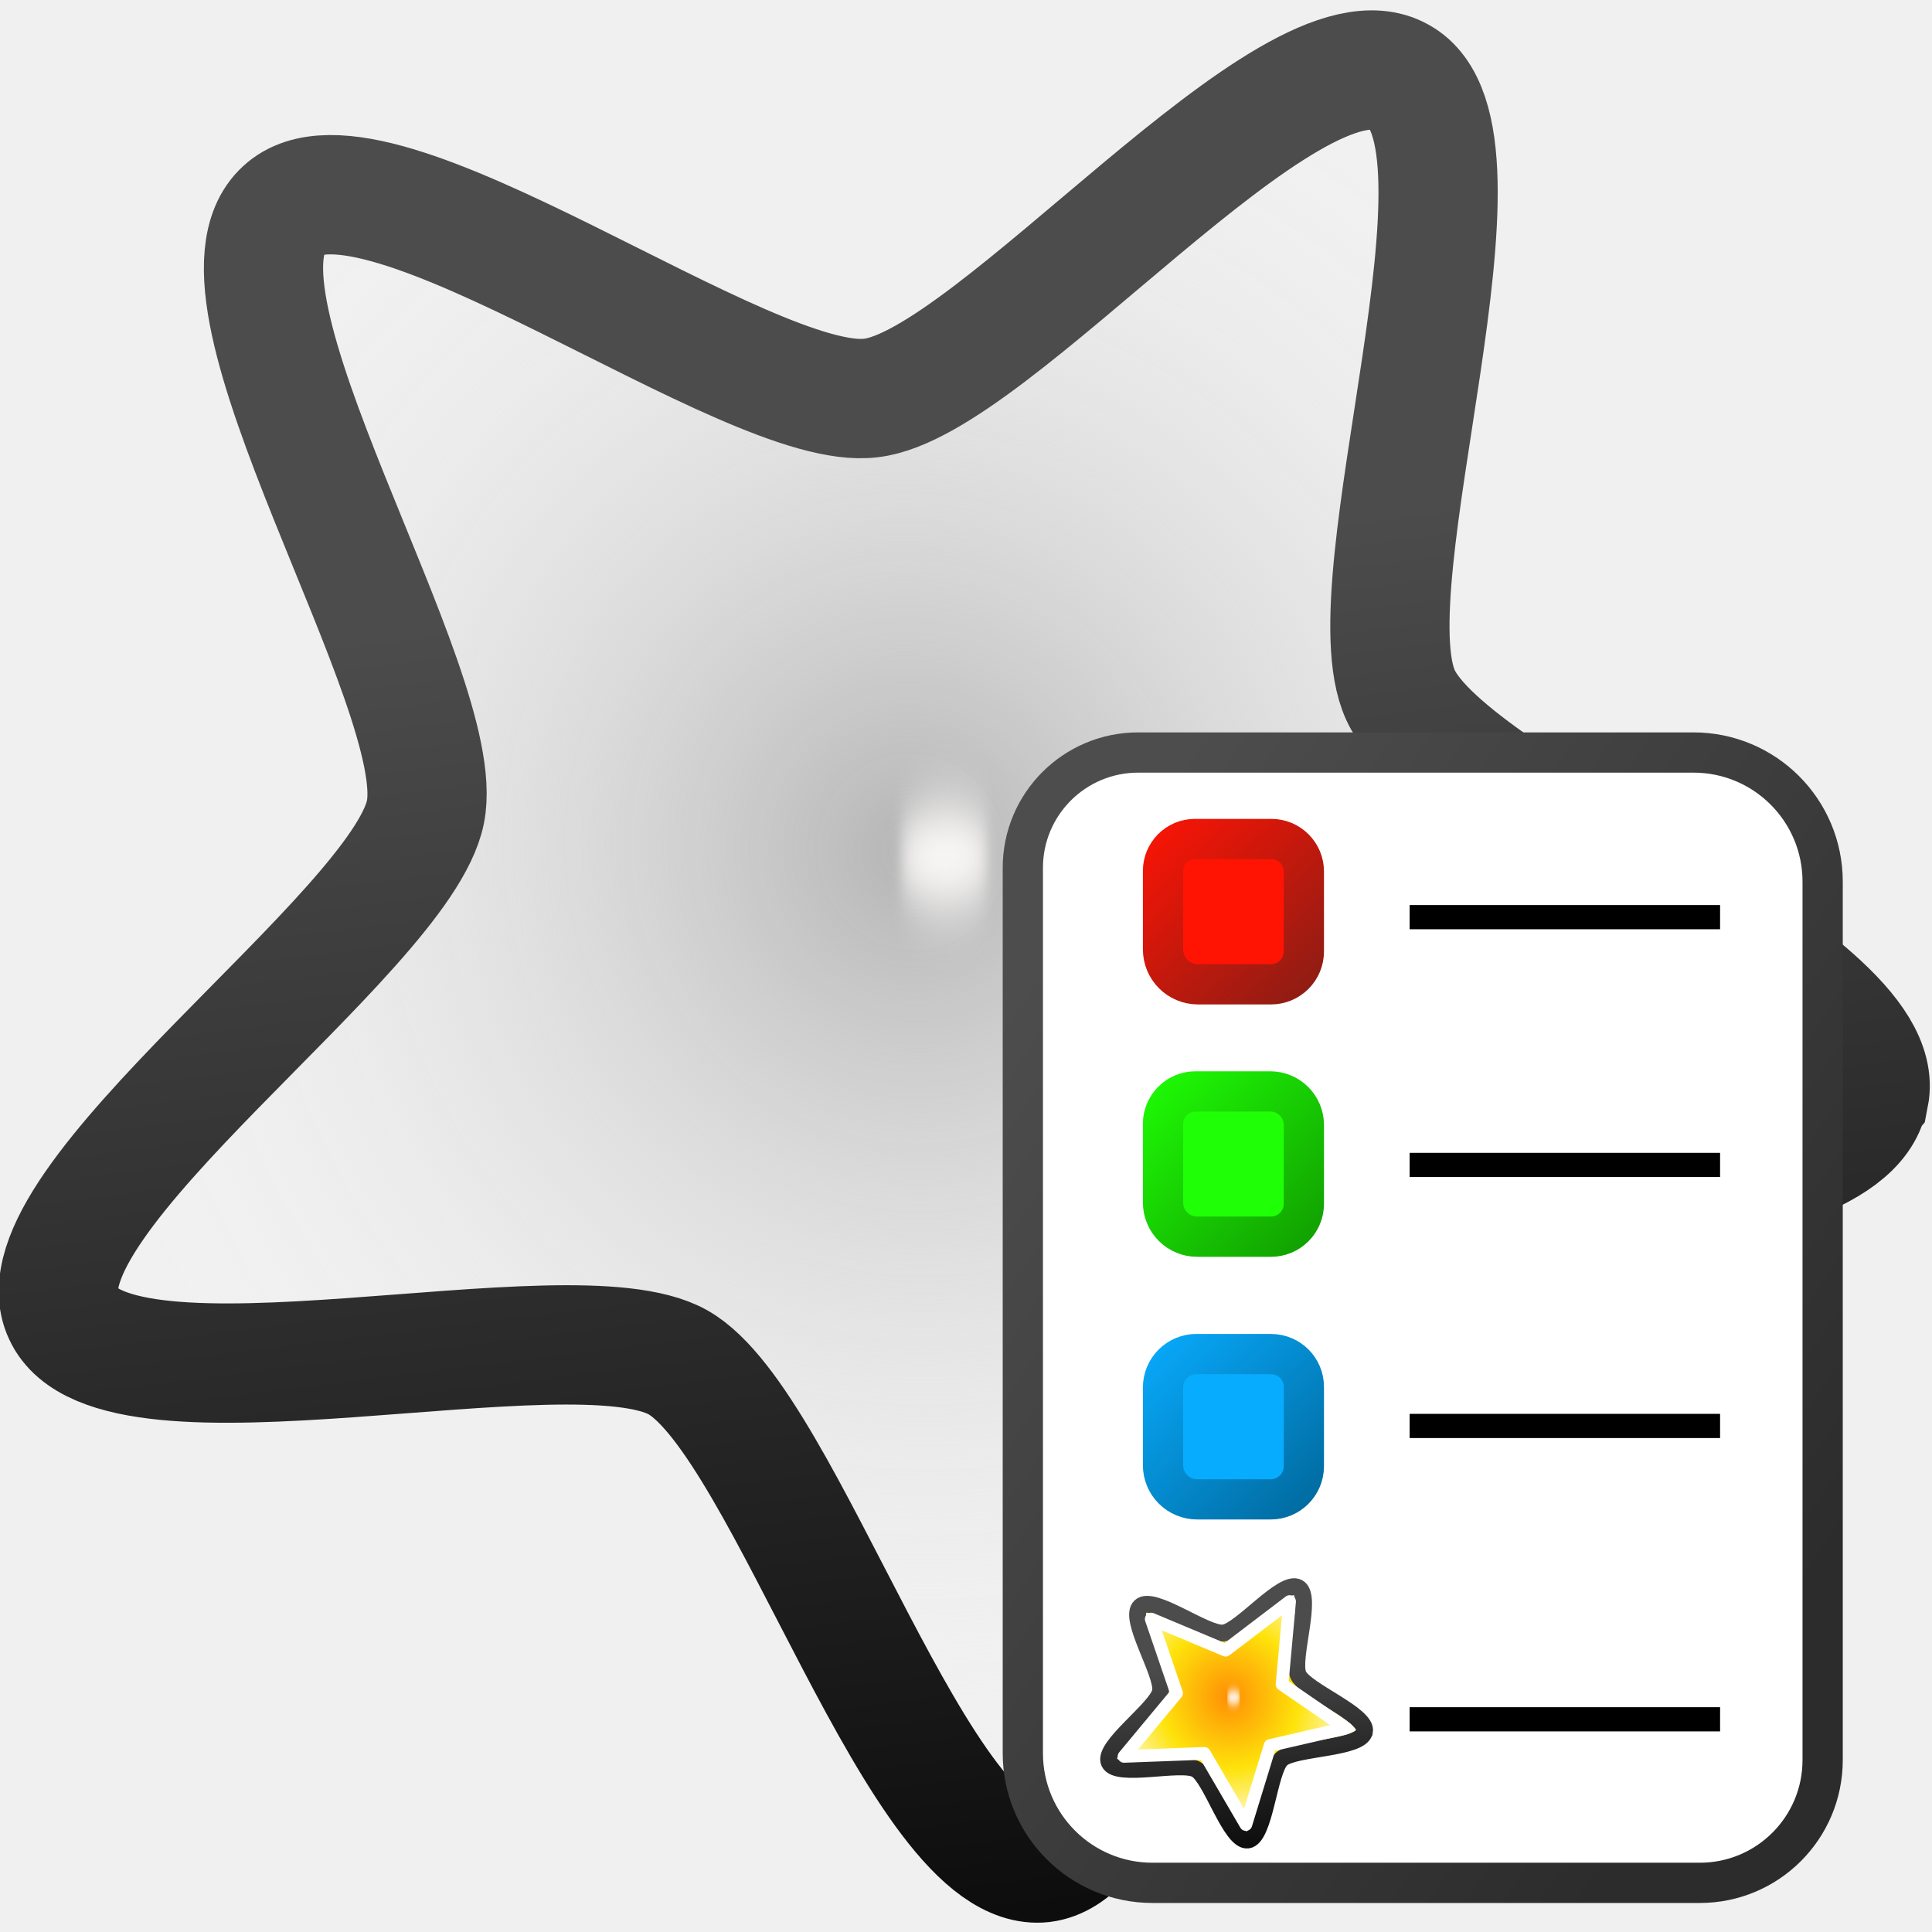
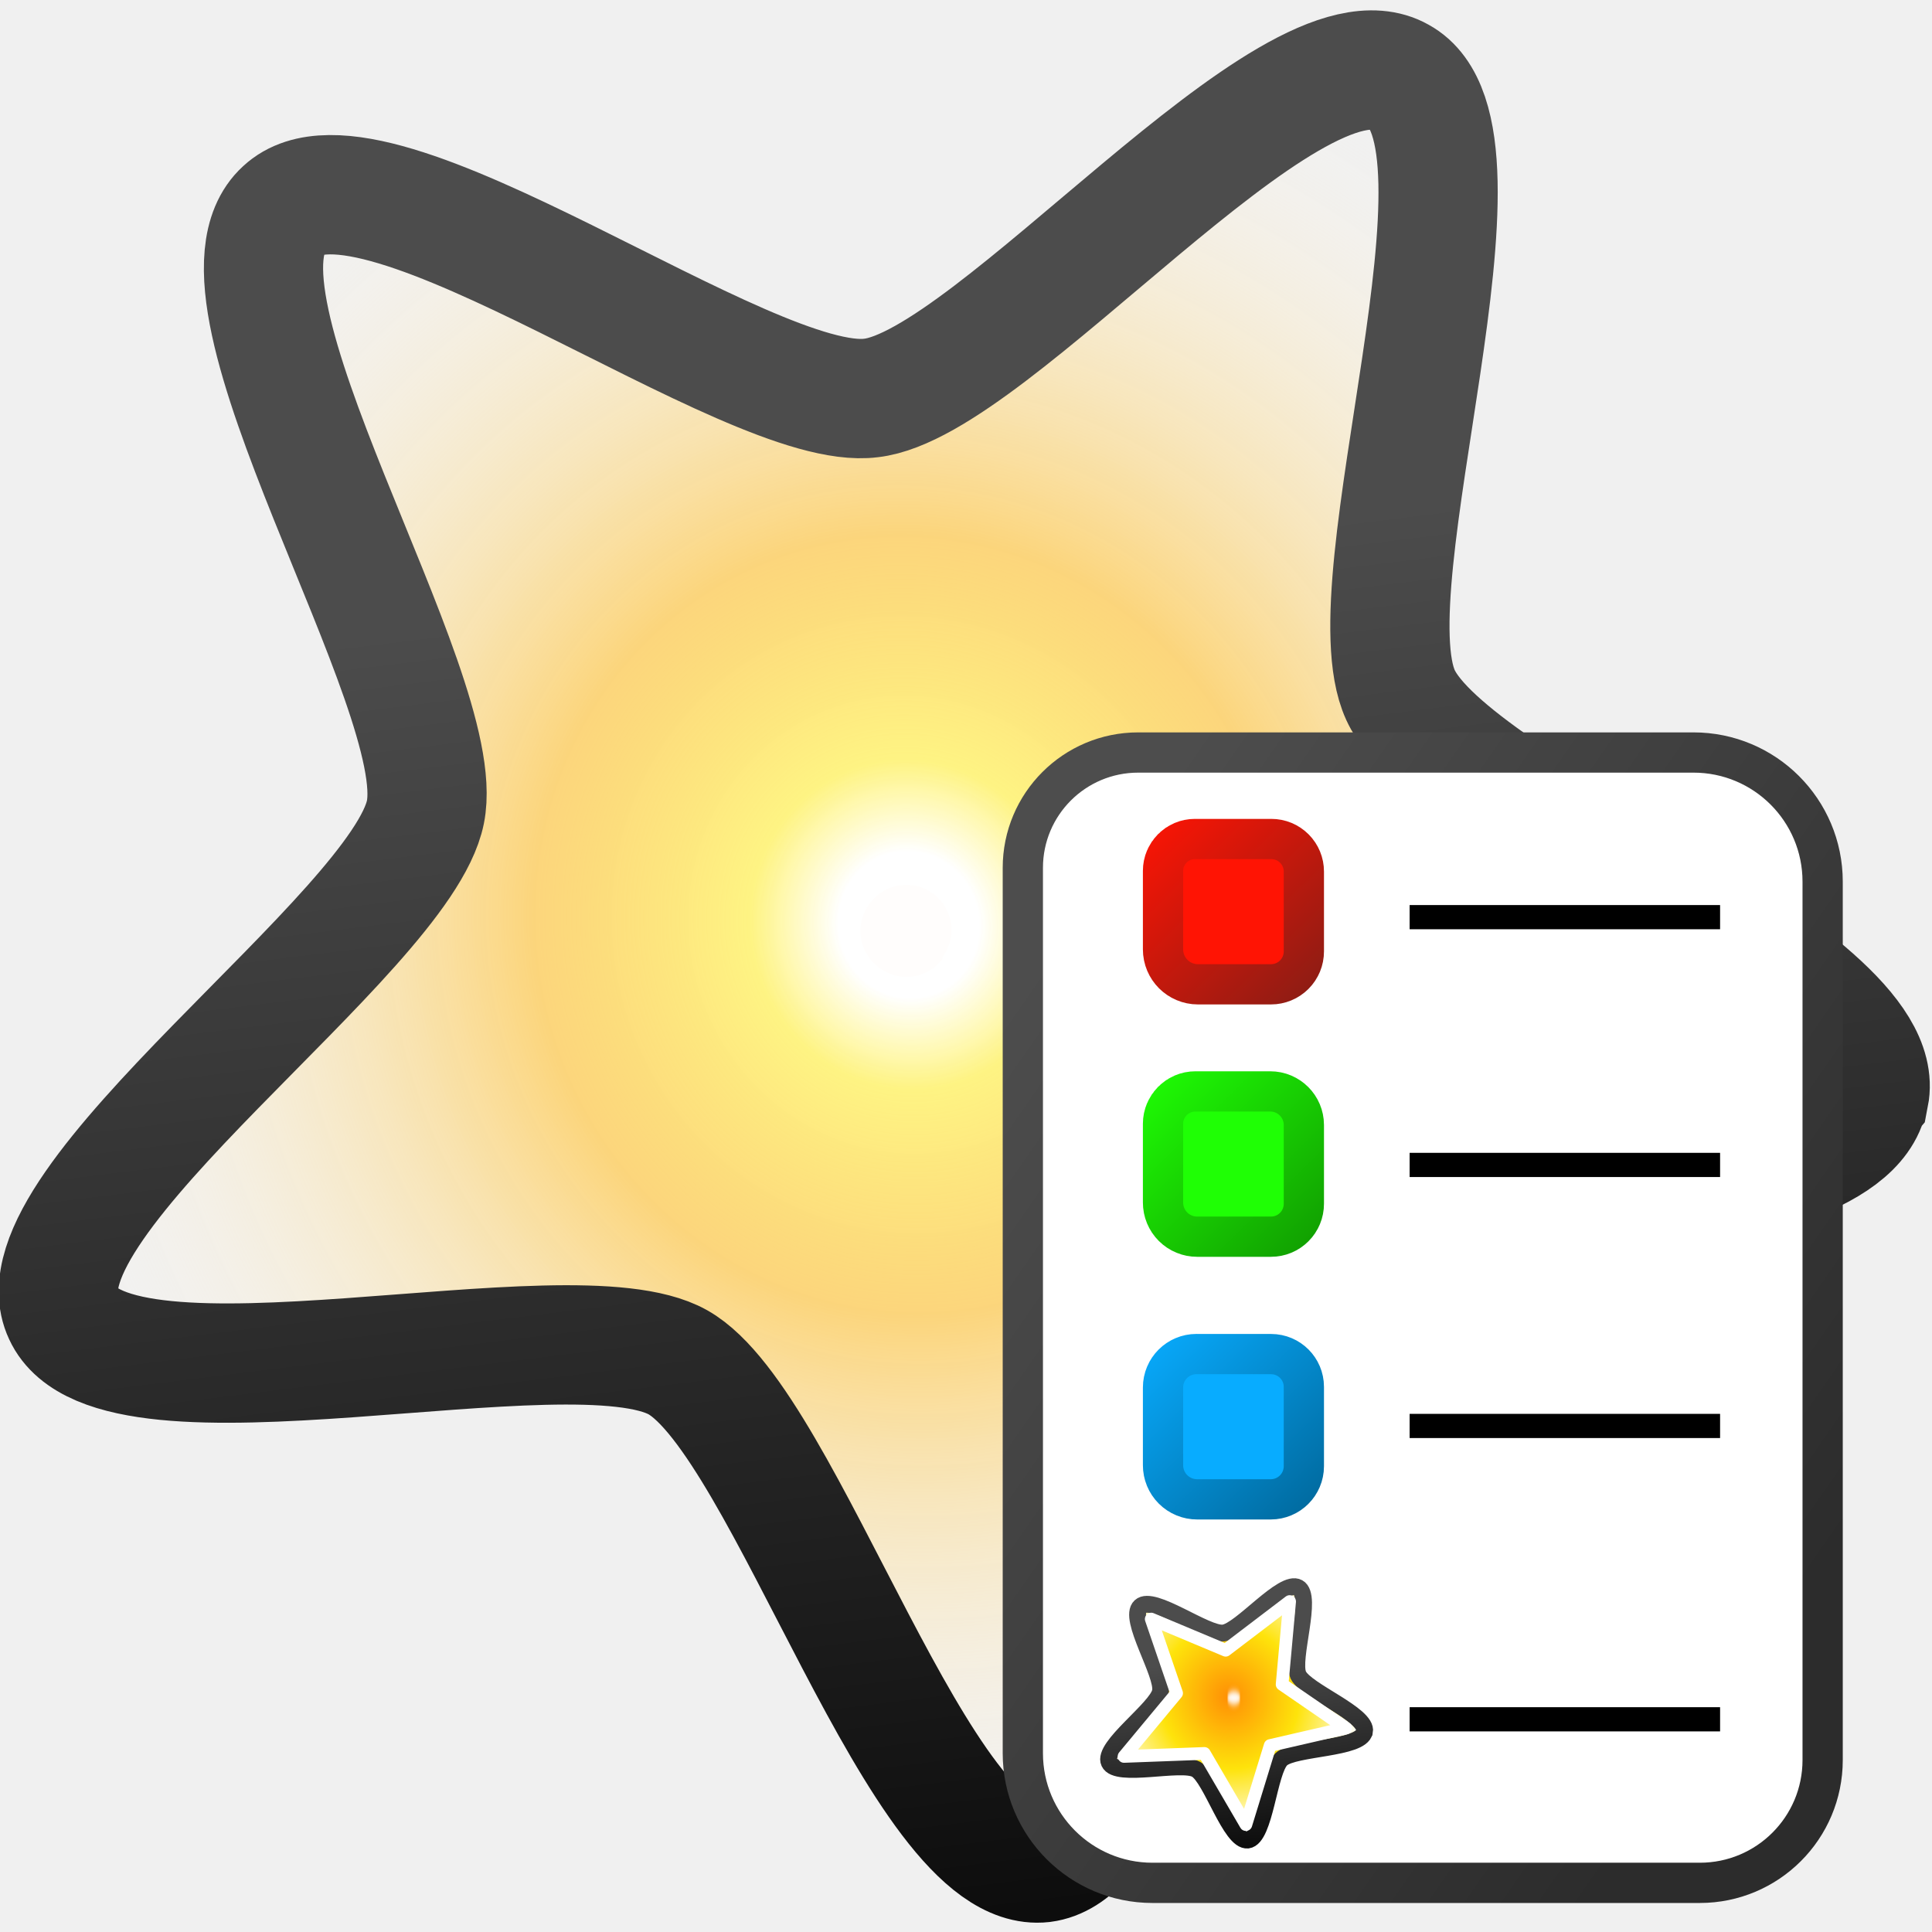
- <svg xmlns="http://www.w3.org/2000/svg" xmlns:xlink="http://www.w3.org/1999/xlink" viewBox="0 0 48 48">
+ <svg xmlns="http://www.w3.org/2000/svg" xmlns:xlink="http://www.w3.org/1999/xlink" width="48" height="48">
  <defs>
-     <path id="l" fill="#fffdfc" fill-rule="evenodd" d="M8.5 7.99a.37.37 0 0 1-.38.37.37.37 0 0 1-.37-.37.37.37 0 0 1 .37-.38.37.37 0 0 1 .37.37" filter="url(#a)" />
+     <path fill="#fffdfc" fill-rule="evenodd" d="M8.5 7.99a.37.37 0 0 1-.38.37.37.37 0 0 1-.37-.37.37.37 0 0 1 .37-.38.37.37 0 0 1 .37.37" filter="url(#l)" id="reuse-0" />
  </defs>
  <defs>
-     <linearGradient id="b">
+     <linearGradient id="a">
      <stop offset="0" stop-color="#4c4c4c" />
      <stop offset="1" stop-color="#0d0d0d" />
    </linearGradient>
-     <linearGradient id="g">
+     <linearGradient id="i">
+       <stop offset="0" stop-color="#ffdb08" />
+       <stop offset="1" stop-color="#998300" />
+     </linearGradient>
+     <linearGradient id="h">
      <stop offset="0" stop-color="#08acff" />
      <stop offset="1" stop-color="#069" />
    </linearGradient>
-     <linearGradient id="f">
+     <linearGradient id="g">
      <stop offset="0" stop-color="#1fff05" />
      <stop offset="1" stop-color="#109900" />
    </linearGradient>
-     <linearGradient id="e">
+     <linearGradient id="f">
      <stop offset="0" stop-color="#ff1404" />
      <stop offset="1" stop-color="#861d15" />
    </linearGradient>
    <linearGradient id="c">
      <stop offset="0" stop-color="#4d4d4d" />
      <stop offset="1" stop-color="#2c2c2c" />
    </linearGradient>
-     <linearGradient id="d">
+     <linearGradient id="e">
      <stop offset="0" stop-color="#4c4c4c" />
      <stop offset="1" stop-color="#0d0d0d" />
    </linearGradient>
-     <linearGradient id="h">
-       <stop offset="0" stop-color="#b5b5b5" />
+     <linearGradient id="b">
+       <stop offset=".075" stop-color="#fff" />
+       <stop offset=".169" stop-color="#fff47e" stop-opacity=".954" />
+       <stop offset=".399" stop-color="#ffcd58" stop-opacity=".766" />
      <stop offset="1" stop-color="#fff" stop-opacity="0" />
    </linearGradient>
-     <linearGradient xlink:href="#b" id="k" x1="5.83" x2="12.91" y1="6.7" y2="13.2" gradientUnits="userSpaceOnUse" />
-     <linearGradient xlink:href="#c" id="m" x1="25.47" x2="45.783" y1="24.208" y2="38.346" gradientUnits="userSpaceOnUse" />
-     <linearGradient id="i">
+     <linearGradient xlink:href="#a" id="k" x1="5.83" x2="12.91" y1="6.7" y2="13.2" gradientUnits="userSpaceOnUse" />
+     <linearGradient xlink:href="#c" id="m" x1="25.47" y1="24.208" x2="45.783" y2="38.346" gradientUnits="userSpaceOnUse" />
+     <linearGradient id="d">
      <stop offset="0" stop-color="#ff8f05" />
      <stop offset=".522" stop-color="#fee30b" />
      <stop offset="1" stop-color="#fff" />
    </linearGradient>
-     <linearGradient xlink:href="#d" id="r" x1="5.83" x2="12.91" y1="6.7" y2="13.2" gradientUnits="userSpaceOnUse" />
-     <linearGradient xlink:href="#e" id="n" x1="28.395" x2="32.894" y1="20.758" y2="25.368" gradientUnits="userSpaceOnUse" />
-     <linearGradient xlink:href="#f" id="o" x1="28.395" x2="32.894" y1="27.368" y2="31.977" gradientUnits="userSpaceOnUse" />
-     <linearGradient xlink:href="#g" id="p" x1="28.395" x2="32.894" y1="33.894" y2="38.503" gradientUnits="userSpaceOnUse" />
-     <radialGradient xlink:href="#h" id="j" cx="7.18" cy="8.2" r="6.59" fx="7.18" fy="8.2" gradientTransform="matrix(.9 .5558 -.5314 .8606 5.08 -2.85)" gradientUnits="userSpaceOnUse" />
-     <radialGradient xlink:href="#i" id="q" cx="7.18" cy="8.2" r="6.59" fx="7.18" fy="8.2" gradientTransform="matrix(.9 .5558 -.5314 .8606 5.08 -2.85)" gradientUnits="userSpaceOnUse" />
-     <filter id="a" width="1.832" height="1.832" x="-.416" y="-.416" color-interpolation-filters="sRGB">
-       <feGaussianBlur stdDeviation=".13" />
+     <linearGradient xlink:href="#e" id="s" gradientUnits="userSpaceOnUse" x1="5.83" y1="6.7" x2="12.91" y2="13.2" />
+     <linearGradient xlink:href="#f" id="n" x1="28.395" y1="20.758" x2="32.894" y2="25.368" gradientUnits="userSpaceOnUse" />
+     <linearGradient xlink:href="#g" id="o" x1="28.395" y1="27.368" x2="32.894" y2="31.977" gradientUnits="userSpaceOnUse" />
+     <linearGradient xlink:href="#h" id="p" x1="28.395" y1="33.894" x2="32.894" y2="38.503" gradientUnits="userSpaceOnUse" />
+     <linearGradient xlink:href="#i" id="q" x1="28.395" y1="40.503" x2="32.894" y2="45.112" gradientUnits="userSpaceOnUse" />
+     <radialGradient xlink:href="#b" id="j" cx="7.64" cy="8.376" r="6.59" fx="7.64" fy="8.376" gradientTransform="matrix(.9 .5558 -.5314 .8606 5.08 -2.85)" gradientUnits="userSpaceOnUse" />
+     <radialGradient xlink:href="#d" id="r" cx="7.18" cy="8.2" r="6.59" fx="7.18" fy="8.2" gradientTransform="matrix(.9 .5558 -.5314 .8606 5.08 -2.85)" gradientUnits="userSpaceOnUse" />
+     <filter id="l" width="1.006" height="1.006" x="-.003" y="-.003" color-interpolation-filters="sRGB">
+       <feGaussianBlur stdDeviation=".001" />
    </filter>
-     <filter id="s" width="1.832" height="1.832" x="-.416" y="-.416" color-interpolation-filters="sRGB">
+     <filter id="t" width="1.832" height="1.832" x="-.416" y="-.416" color-interpolation-filters="sRGB">
      <feGaussianBlur stdDeviation=".13" />
    </filter>
  </defs>
  <path fill="url(#j)" fill-rule="evenodd" stroke="url(#k)" stroke-width=".85" d="M13.51 5.1c.44.77-2.18 2.89-2.29 3.76-.1.88 1.95 3.55 1.36 4.2-.6.64-3.43-1.19-4.3-1.02-.86.17-2.76 2.95-3.56 2.58-.8-.36.07-3.62-.36-4.39C3.93 9.46.69 8.51.8 7.63c.1-.87 3.47-1.05 4.06-1.7.6-.64.51-4.01 1.38-4.18.86-.18 2.07 2.97 2.87 3.34.8.37 3.97-.76 4.4 0Z" enable-background="accumulate" overflow="visible" style="marker:none" transform="matrix(2.647 2.2616 -2.267 2.6553 22.22 -16.85)" />
-   <use xlink:href="#l" fill-rule="evenodd" filter="url(#a)" transform="rotate(36.96 28.44 21) scale(3.0331)" />
+   <use fill-rule="evenodd" filter="url(#l)" transform="rotate(36.96 25.216 20.495) scale(3.0331)" xlink:href="#reuse-0" />
  <g paint-order="markers stroke fill">
-     <path fill="#fff" stroke="url(#m)" stroke-linecap="round" stroke-width="2" d="M28.278 19.196h13.796a2.708 2.708 45 0 1 2.709 2.708v21.824a2.551 2.551 135 0 1-2.552 2.551h-13.6a2.72 2.72 45 0 1-2.719-2.719V21.562a2.365 2.365 135 0 1 2.366-2.366z" />
-     <path fill="#ff1404" stroke="url(#n)" stroke-linecap="round" stroke-linejoin="round" stroke-width="2" d="M29.685 21.758h1.901a.307.307 45 0 1 .308.308v1.985a.316.316 135 0 1-.317.317h-1.814a.368.368 45 0 1-.368-.368v-1.952a.29.29 135 0 1 .29-.29z" transform="translate(0 -.413)" />
-     <path fill="#1fff05" stroke="url(#o)" stroke-linecap="round" stroke-linejoin="round" stroke-width="2" d="M29.698 28.368h1.862a.334.334 45 0 1 .334.334v1.958a.316.316 135 0 1-.317.317h-1.834a.347.347 45 0 1-.348-.348v-1.958a.303.303 135 0 1 .303-.303z" transform="translate(0 -.752)" />
-     <path fill="#08acff" stroke="url(#p)" stroke-linecap="round" stroke-linejoin="round" stroke-width="2" d="M29.725 34.894h1.855a.314.314 45 0 1 .314.314v1.972a.323.323 135 0 1-.323.323h-1.828a.347.347 45 0 1-.348-.348v-1.932a.33.33 135 0 1 .33-.33z" transform="translate(0 -.752)" />
-     <path d="M35.022 22.486h7.713v.601h-7.713zm0 6.156h7.713v.601h-7.713zm0 6.485h7.713v.601h-7.713zm0 7.288h7.713v.601h-7.713z" />
+     <path d="M28.278 19.196h13.796a2.708 2.708 45 0 1 2.709 2.708v21.824a2.551 2.551 135 0 1-2.552 2.551h-13.6a2.72 2.72 45 0 1-2.719-2.719V21.562a2.365 2.365 135 0 1 2.366-2.366z" fill="#fff" stroke="url(#m)" stroke-width="2" stroke-linecap="round" />
+     <path d="M29.685 21.758h1.901a.307.307 45 0 1 .308.308v1.985a.316.316 135 0 1-.317.317h-1.814a.368.368 45 0 1-.368-.368v-1.952a.29.29 135 0 1 .29-.29z" transform="translate(0 -.413)" fill="#ff1404" stroke="url(#n)" stroke-width="2" stroke-linecap="round" stroke-linejoin="round" />
+     <path d="M29.698 28.368h1.862a.334.334 45 0 1 .334.334v1.958a.316.316 135 0 1-.317.317h-1.834a.347.347 45 0 1-.348-.348v-1.958a.303.303 135 0 1 .303-.303z" transform="translate(0 -.752)" fill="#1fff05" stroke="url(#o)" stroke-width="2" stroke-linecap="round" stroke-linejoin="round" />
+     <path d="M29.725 34.894h1.855a.314.314 45 0 1 .314.314v1.972a.323.323 135 0 1-.323.323h-1.828a.347.347 45 0 1-.348-.348v-1.932a.33.33 135 0 1 .33-.33z" transform="translate(0 -.752)" fill="#08acff" stroke="url(#p)" stroke-width="2" stroke-linecap="round" stroke-linejoin="round" />
+     <path d="M35.022 22.486h7.713v.601h-7.713zM35.022 28.642h7.713v.601h-7.713zM35.022 35.127h7.713v.601h-7.713zM35.022 42.415h7.713v.601h-7.713z" />
  </g>
-   <path fill="url(#q)" fill-rule="evenodd" stroke="url(#r)" stroke-width=".85" d="M13.51 5.1c.44.77-2.18 2.89-2.29 3.76-.1.88 1.95 3.55 1.36 4.2-.6.64-3.43-1.19-4.3-1.02-.86.17-2.76 2.95-3.56 2.58-.8-.36.07-3.62-.36-4.39C3.93 9.46.69 8.51.8 7.63c.1-.87 3.47-1.05 4.06-1.7.6-.64.51-4.01 1.38-4.18.86-.18 2.07 2.97 2.87 3.34.8.37 3.97-.76 4.4 0z" enable-background="accumulate" overflow="visible" style="marker:none" transform="matrix(.3741 .3196 -.3204 .3753 30.478 36.793)" />
-   <path fill="none" stroke="#fff" stroke-linejoin="round" stroke-width="2.23" d="m43.15 26.6-13.29 3.06-4.27 13.9-7.3-12.51-14.12.53 9.24-11.12L8.95 7.43l13.08 5.48 11.25-8.56-1.32 14.56Z" enable-background="accumulate" overflow="visible" style="marker:none" transform="translate(27.337 39.175) scale(.1413)" />
-   <use xlink:href="#l" fill-rule="evenodd" filter="url(#s)" transform="rotate(36.95 -40.926 63.453) scale(.4286)" />
+   <path fill="url(#r)" fill-rule="evenodd" stroke="url(#s)" stroke-width=".85" d="M13.51 5.1c.44.77-2.18 2.89-2.29 3.76-.1.88 1.95 3.55 1.36 4.2-.6.64-3.43-1.19-4.3-1.02-.86.17-2.76 2.95-3.56 2.58-.8-.36.07-3.62-.36-4.39C3.93 9.46.69 8.51.8 7.63c.1-.87 3.47-1.05 4.06-1.7.6-.64.51-4.01 1.38-4.18.86-.18 2.07 2.97 2.87 3.34.8.37 3.97-.76 4.4 0z" enable-background="accumulate" overflow="visible" style="marker:none" transform="matrix(.3741 .31964 -.3204 .37528 30.478 36.793)" />
+   <path fill="none" stroke="#fff" stroke-linejoin="round" stroke-width="2.23" d="m43.15 26.6-13.29 3.06-4.27 13.9-7.3-12.51-14.12.53 9.24-11.12L8.95 7.43l13.08 5.48 11.25-8.56-1.32 14.56Z" enable-background="accumulate" overflow="visible" style="marker:none" transform="translate(27.337 39.175) scale(.14133)" />
+   <use fill-rule="evenodd" filter="url(#t)" transform="matrix(.34253 .25774 -.25774 .34253 29.93 37.354)" xlink:href="#reuse-0" />
</svg>
